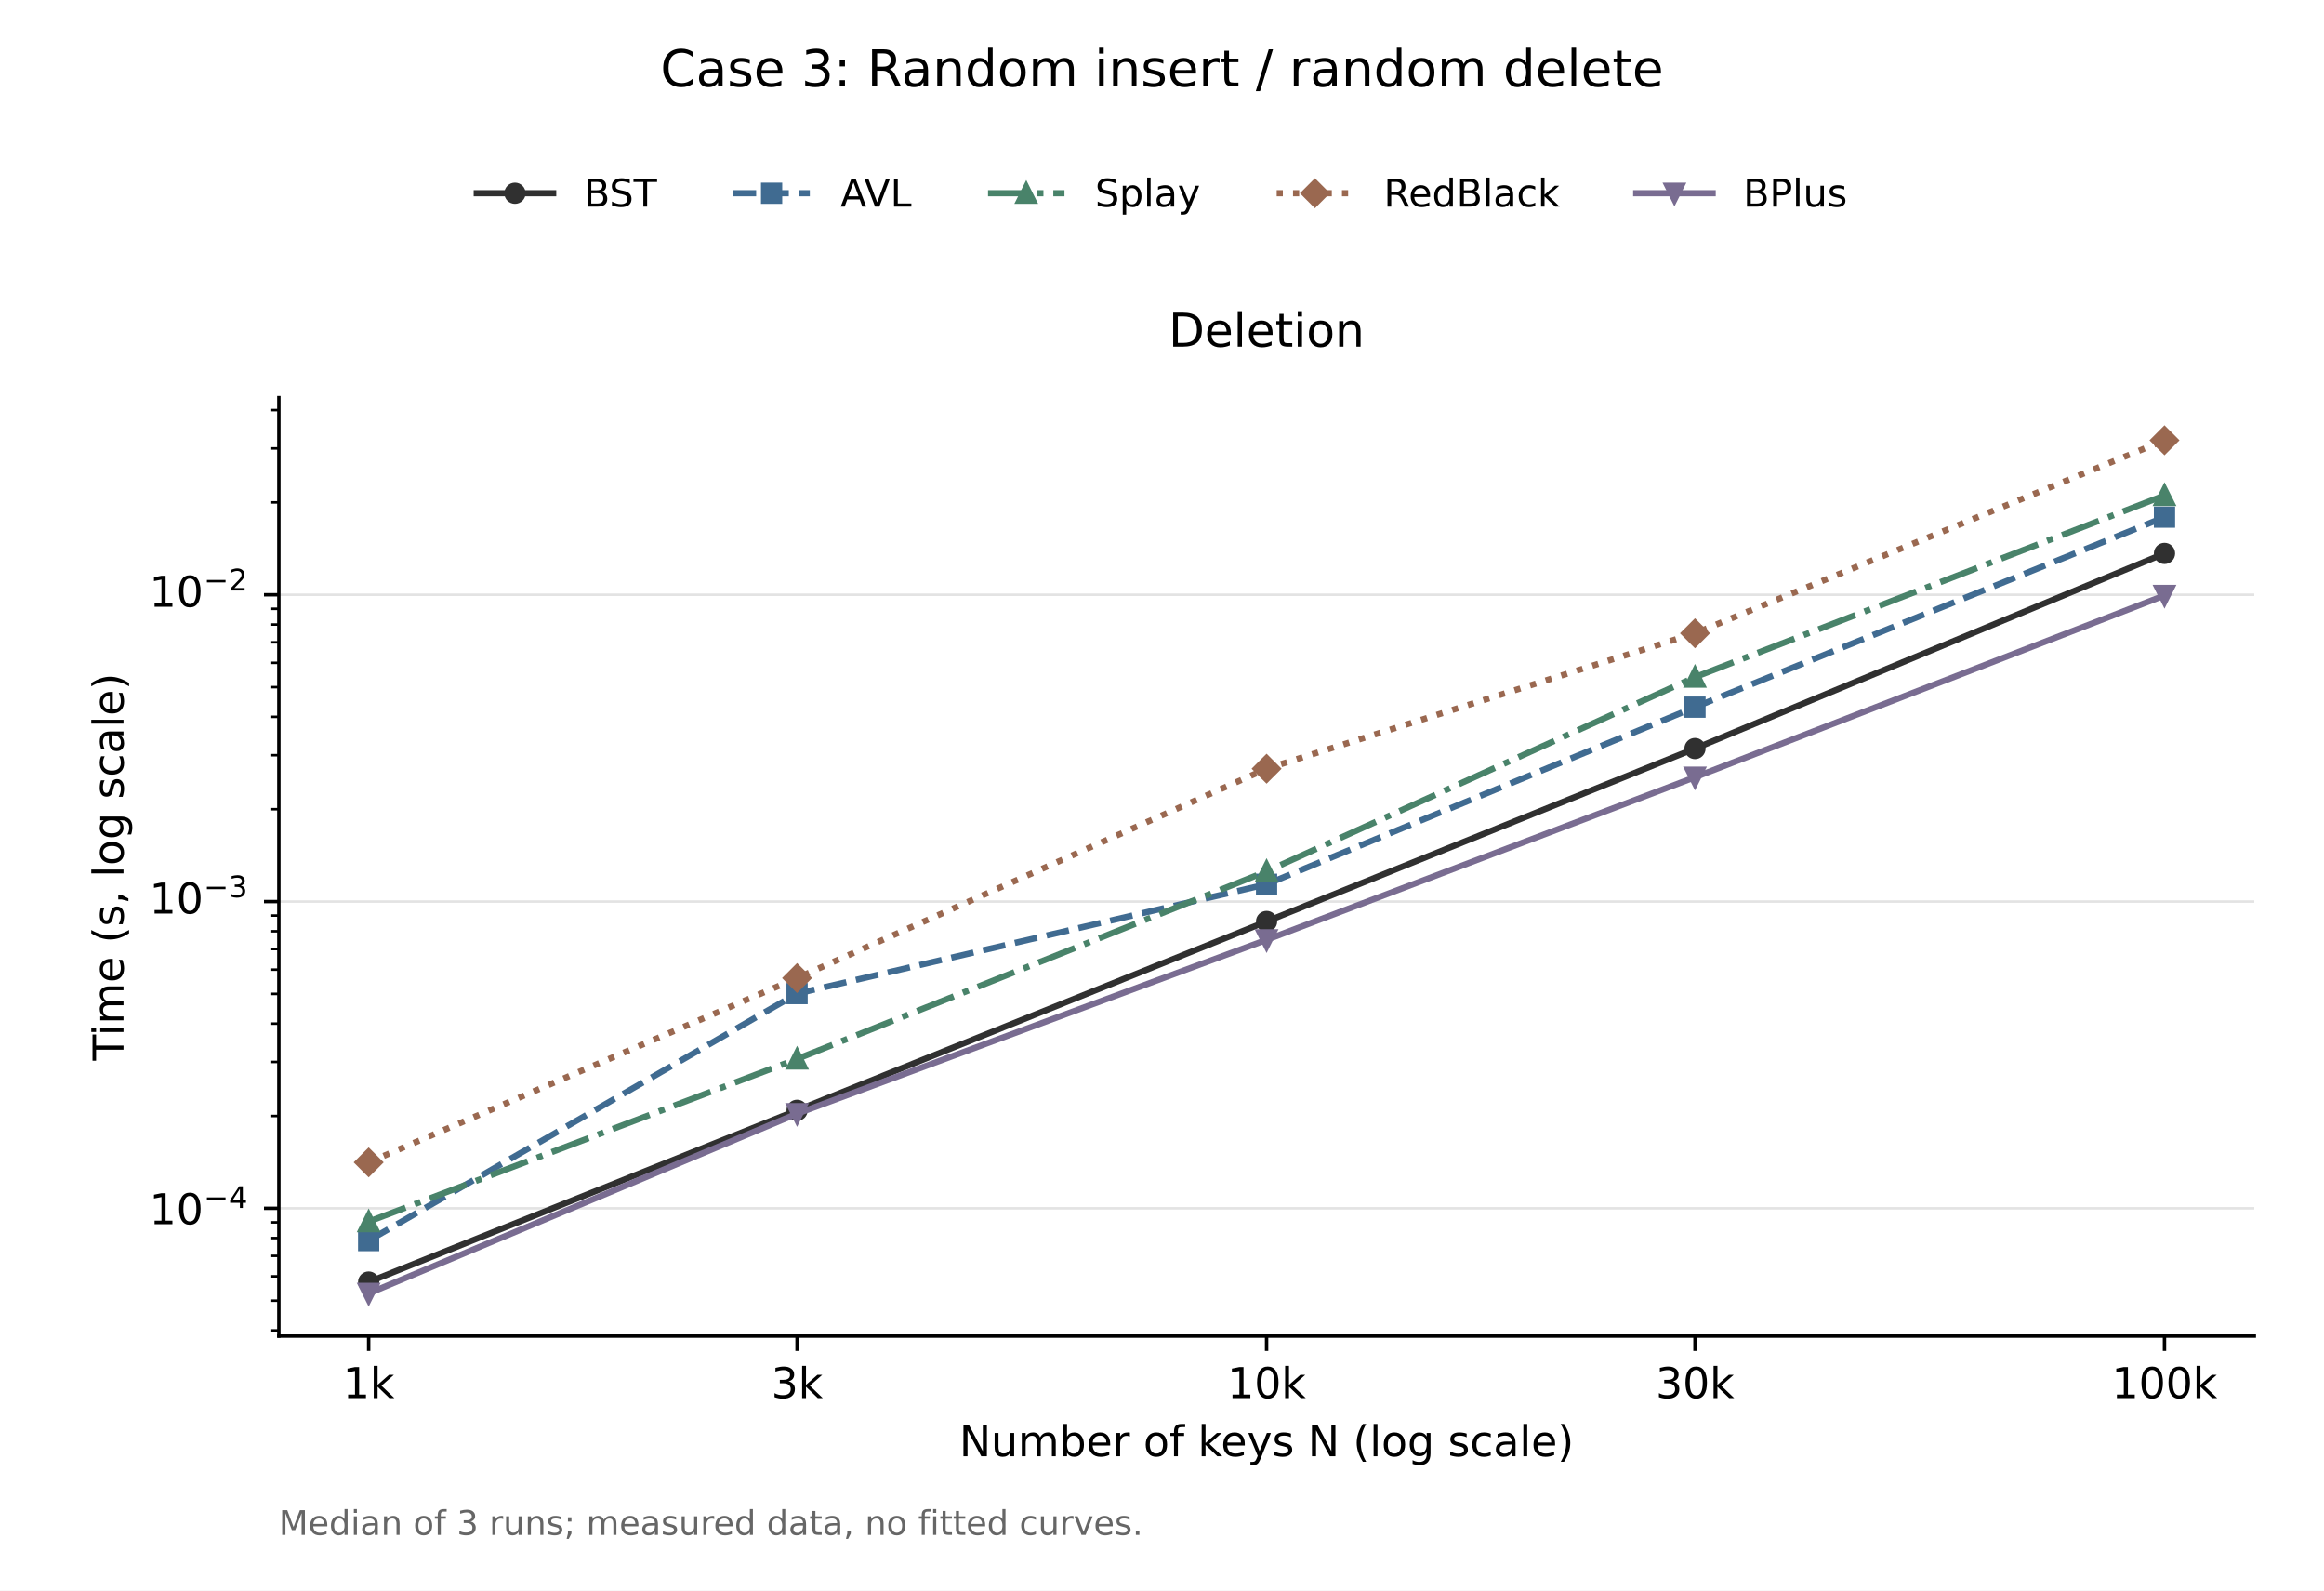
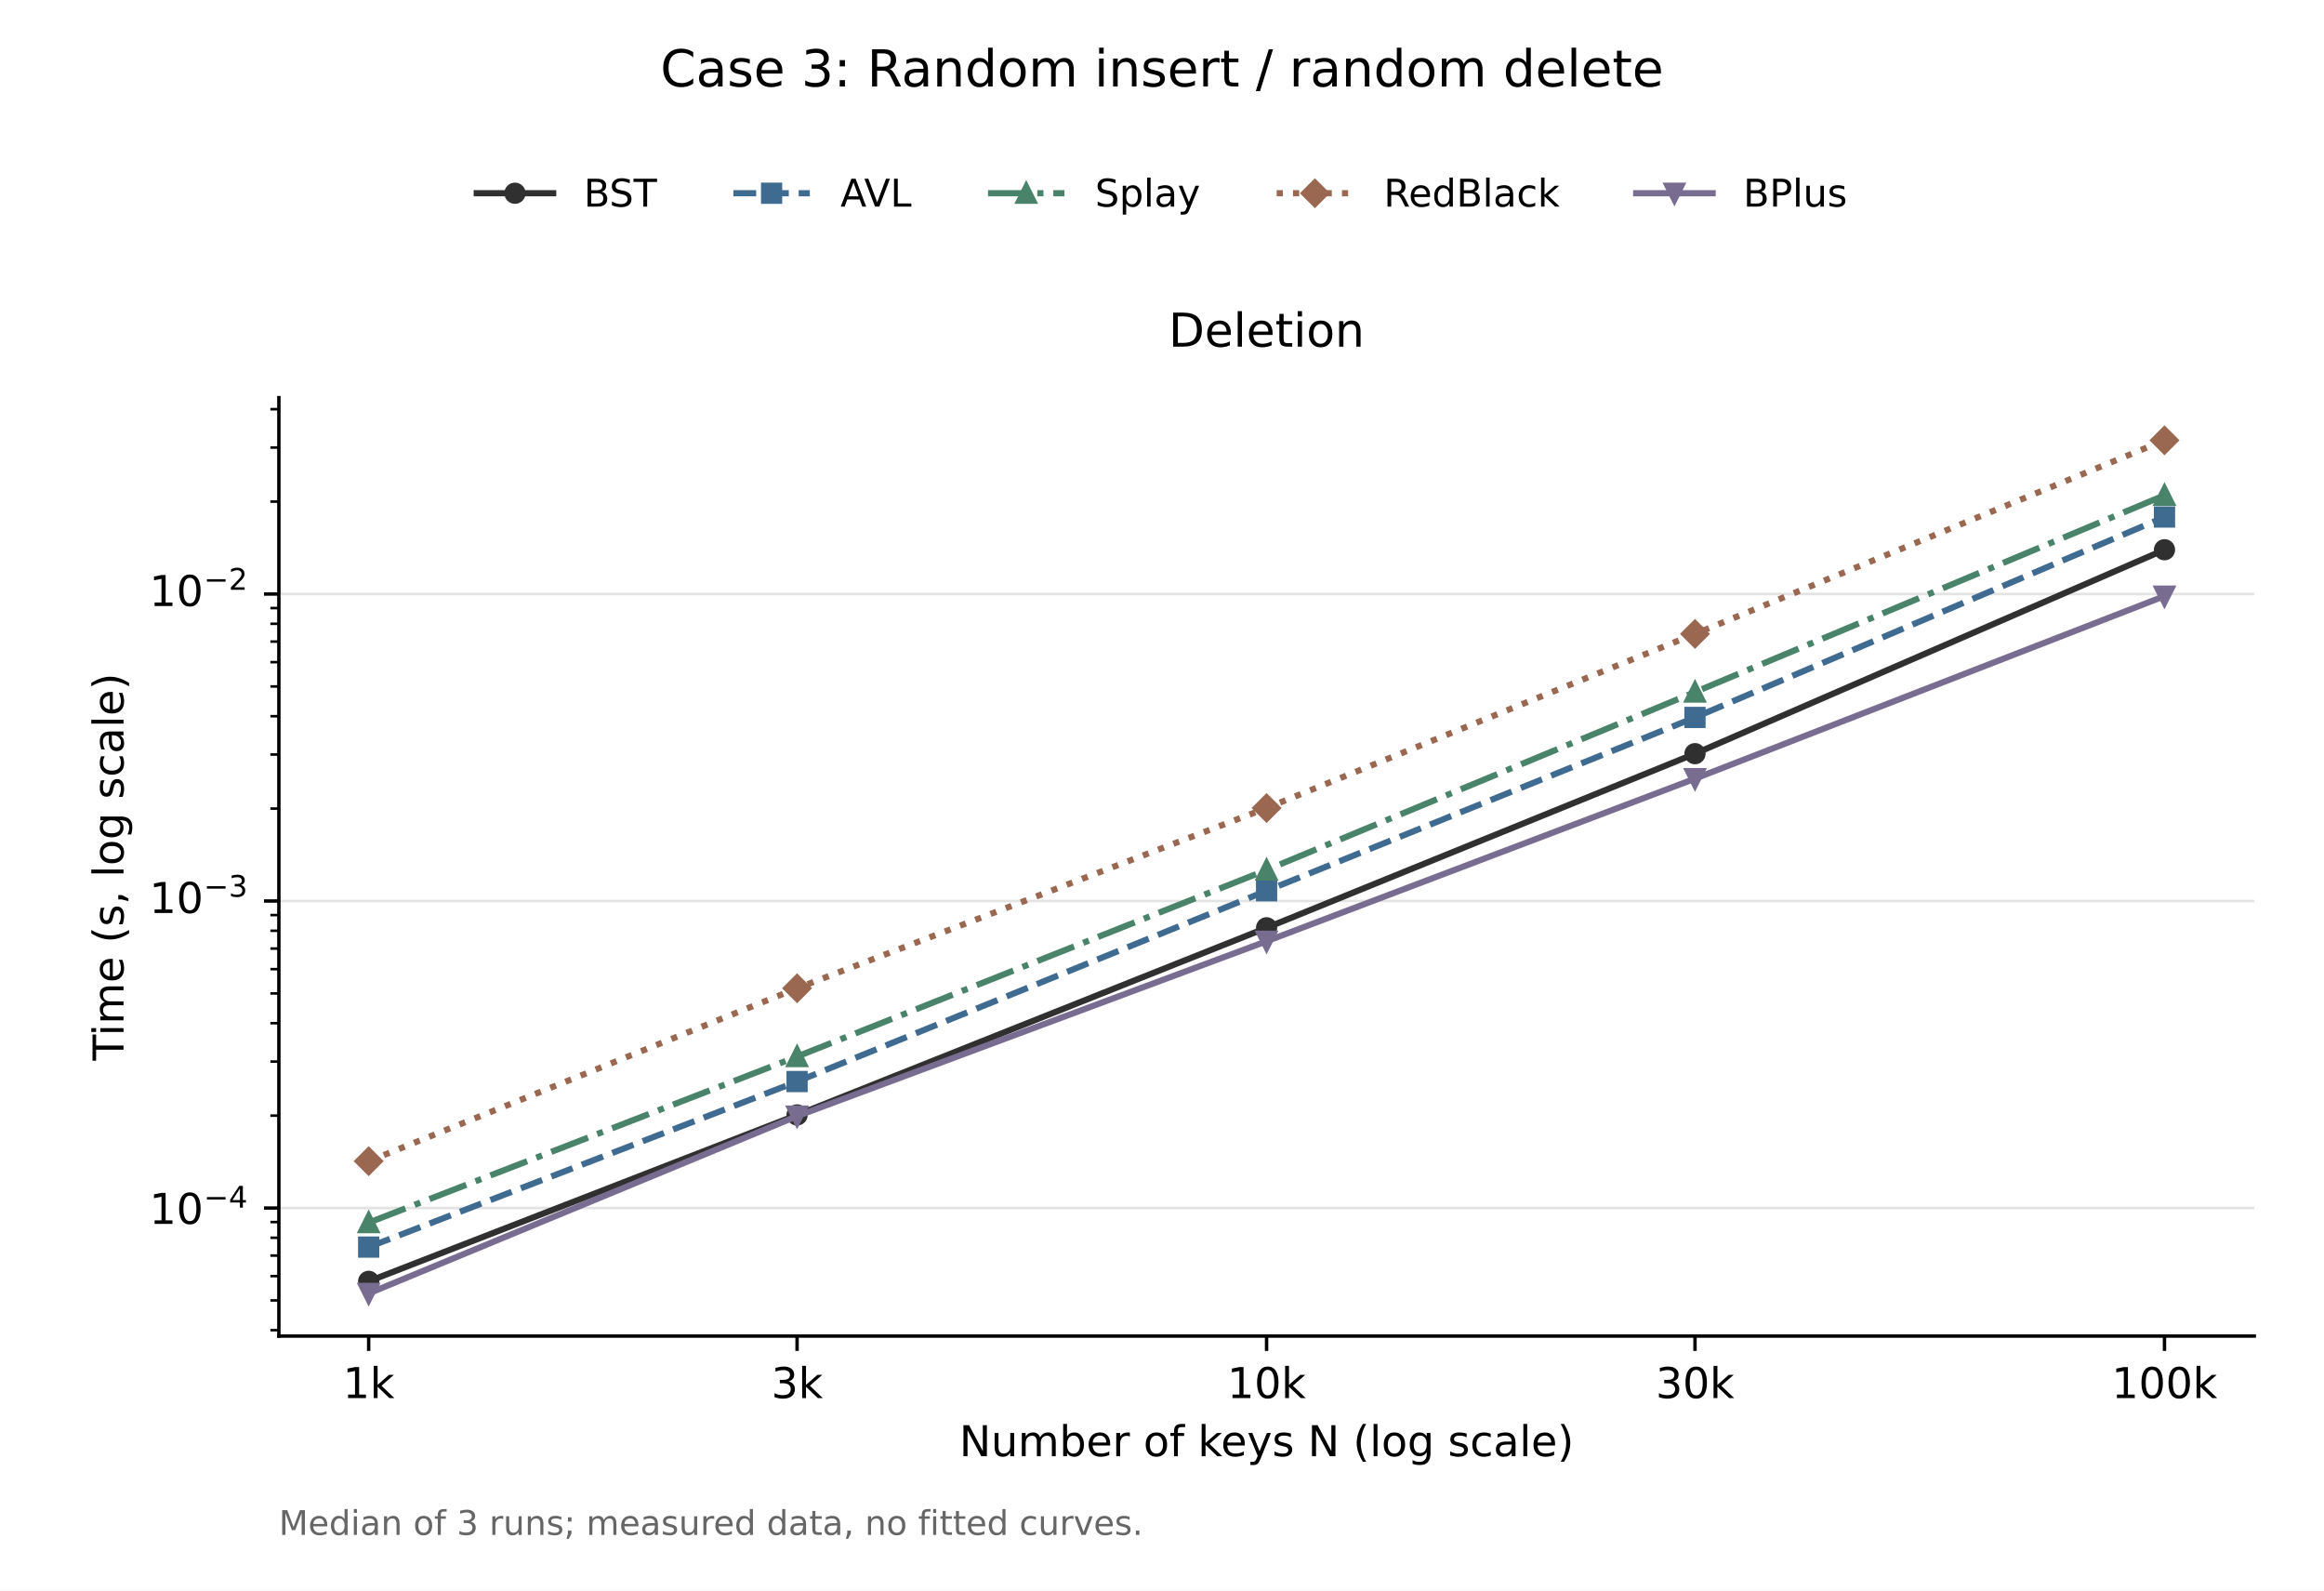
<svg xmlns="http://www.w3.org/2000/svg" xmlns:xlink="http://www.w3.org/1999/xlink" width="547.2pt" height="374.4pt" viewBox="0 0 547.2 374.4" version="1.1">
  <defs>
    <style type="text/css">*{stroke-linejoin: round; stroke-linecap: butt}</style>
  </defs>
  <g id="figure_1">
    <g id="patch_1">
      <path d="M 0 374.4  L 547.2 374.4  L 547.2 0  L 0 0  z " style="fill: #ffffff" />
    </g>
    <g id="axes_1">
      <g id="patch_2">
        <path d="M 65.664 314.496  L 530.784 314.496  L 530.784 93.6  L 65.664 93.6  z " style="fill: #ffffff" />
      </g>
      <g id="matplotlib.axis_1">
        <g id="xtick_1">
          <g id="line2d_1">
            <defs>
-               <path id="m5d70429631" d="M 0 0  L 0 3.5  " style="stroke: #000000; stroke-width: 0.8" />
+               <path id="m15f11f5111" d="M 0 0  L 0 3.5  " style="stroke: #000000; stroke-width: 0.8" />
            </defs>
            <g>
-               <use xlink:href="#m5d70429631" x="86.806" y="314.496" style="stroke: #000000; stroke-width: 0.8" />
+               <use xlink:href="#m15f11f5111" x="86.806" y="314.496" style="stroke: #000000; stroke-width: 0.8" />
            </g>
          </g>
          <g id="text_1">
            <text style="font-size: 10px; font-family: 'DejaVu Sans'; text-anchor: middle" x="86.806" y="329.094" transform="rotate(-0 86.80582 329.0944)">1k</text>
          </g>
        </g>
        <g id="xtick_2">
          <g id="line2d_2">
            <g>
-               <use xlink:href="#m5d70429631" x="187.678" y="314.496" style="stroke: #000000; stroke-width: 0.8" />
+               <use xlink:href="#m15f11f5111" x="187.678" y="314.496" style="stroke: #000000; stroke-width: 0.8" />
            </g>
          </g>
          <g id="text_2">
            <text style="font-size: 10px; font-family: 'DejaVu Sans'; text-anchor: middle" x="187.678" y="329.094" transform="rotate(-0 187.6779 329.0944)">3k</text>
          </g>
        </g>
        <g id="xtick_3">
          <g id="line2d_3">
            <g>
-               <use xlink:href="#m5d70429631" x="298.224" y="314.496" style="stroke: #000000; stroke-width: 0.8" />
+               <use xlink:href="#m15f11f5111" x="298.224" y="314.496" style="stroke: #000000; stroke-width: 0.8" />
            </g>
          </g>
          <g id="text_3">
            <text style="font-size: 10px; font-family: 'DejaVu Sans'; text-anchor: middle" x="298.224" y="329.094" transform="rotate(-0 298.224 329.0944)">10k</text>
          </g>
        </g>
        <g id="xtick_4">
          <g id="line2d_4">
            <g>
-               <use xlink:href="#m5d70429631" x="399.096" y="314.496" style="stroke: #000000; stroke-width: 0.8" />
+               <use xlink:href="#m15f11f5111" x="399.096" y="314.496" style="stroke: #000000; stroke-width: 0.8" />
            </g>
          </g>
          <g id="text_4">
            <text style="font-size: 10px; font-family: 'DejaVu Sans'; text-anchor: middle" x="399.096" y="329.094" transform="rotate(-0 399.0961 329.0944)">30k</text>
          </g>
        </g>
        <g id="xtick_5">
          <g id="line2d_5">
            <g>
-               <use xlink:href="#m5d70429631" x="509.642" y="314.496" style="stroke: #000000; stroke-width: 0.8" />
+               <use xlink:href="#m15f11f5111" x="509.642" y="314.496" style="stroke: #000000; stroke-width: 0.8" />
            </g>
          </g>
          <g id="text_5">
            <text style="font-size: 10px; font-family: 'DejaVu Sans'; text-anchor: middle" x="509.642" y="329.094" transform="rotate(-0 509.6422 329.0944)">100k</text>
          </g>
        </g>
        <g id="text_6">
          <text style="font-size: 10px; font-family: 'DejaVu Sans'; text-anchor: middle" x="298.224" y="342.773" transform="rotate(-0 298.224 342.7726)">Number of keys N (log scale)</text>
        </g>
      </g>
      <g id="matplotlib.axis_2">
        <g id="ytick_1">
          <g id="line2d_6">
-             <path d="M 65.664 284.426  L 530.784 284.426  " clip-path="url(#pf04140a4ff)" style="fill: none; stroke: #e3e3e3; stroke-width: 0.6; stroke-linecap: square" />
+             <path d="M 65.664 284.353  L 530.784 284.353  " clip-path="url(#p1db3805677)" style="fill: none; stroke: #e3e3e3; stroke-width: 0.6; stroke-linecap: square" />
          </g>
          <g id="line2d_7">
            <defs>
-               <path id="mf1272fd6ee" d="M 0 0  L -3.5 0  " style="stroke: #000000; stroke-width: 0.8" />
+               <path id="md9e3aaf15c" d="M 0 0  L -3.5 0  " style="stroke: #000000; stroke-width: 0.8" />
            </defs>
            <g>
-               <use xlink:href="#mf1272fd6ee" x="65.664" y="284.426" style="stroke: #000000; stroke-width: 0.8" />
+               <use xlink:href="#md9e3aaf15c" x="65.664" y="284.353" style="stroke: #000000; stroke-width: 0.8" />
            </g>
          </g>
          <g id="text_7">
-             <g transform="translate(35.164 288.2255)">
+             <g transform="translate(35.164 288.1519)">
              <text>
                <tspan x="0" y="-0.064" style="font-size: 10px; font-family: 'DejaVu Sans'">1</tspan>
                <tspan x="6.362" y="-0.064" style="font-size: 10px; font-family: 'DejaVu Sans'">0</tspan>
                <tspan x="12.82" y="-3.892" style="font-size: 7px; font-family: 'DejaVu Sans'">−</tspan>
                <tspan x="18.686" y="-3.892" style="font-size: 7px; font-family: 'DejaVu Sans'">4</tspan>
              </text>
            </g>
          </g>
        </g>
        <g id="ytick_2">
          <g id="line2d_8">
-             <path d="M 65.664 212.215  L 530.784 212.215  " clip-path="url(#pf04140a4ff)" style="fill: none; stroke: #e3e3e3; stroke-width: 0.6; stroke-linecap: square" />
+             <path d="M 65.664 212.09  L 530.784 212.09  " clip-path="url(#p1db3805677)" style="fill: none; stroke: #e3e3e3; stroke-width: 0.6; stroke-linecap: square" />
          </g>
          <g id="line2d_9">
            <g>
-               <use xlink:href="#mf1272fd6ee" x="65.664" y="212.215" style="stroke: #000000; stroke-width: 0.8" />
+               <use xlink:href="#md9e3aaf15c" x="65.664" y="212.09" style="stroke: #000000; stroke-width: 0.8" />
            </g>
          </g>
          <g id="text_8">
-             <g transform="translate(35.164 216.0141)">
+             <g transform="translate(35.164 215.8895)">
              <text>
                <tspan x="0" y="-0.977" style="font-size: 10px; font-family: 'DejaVu Sans'">1</tspan>
                <tspan x="6.362" y="-0.977" style="font-size: 10px; font-family: 'DejaVu Sans'">0</tspan>
                <tspan x="12.82" y="-4.805" style="font-size: 7px; font-family: 'DejaVu Sans'">−</tspan>
                <tspan x="18.686" y="-4.805" style="font-size: 7px; font-family: 'DejaVu Sans'">3</tspan>
              </text>
            </g>
          </g>
        </g>
        <g id="ytick_3">
          <g id="line2d_10">
-             <path d="M 65.664 140.004  L 530.784 140.004  " clip-path="url(#pf04140a4ff)" style="fill: none; stroke: #e3e3e3; stroke-width: 0.6; stroke-linecap: square" />
+             <path d="M 65.664 139.828  L 530.784 139.828  " clip-path="url(#p1db3805677)" style="fill: none; stroke: #e3e3e3; stroke-width: 0.6; stroke-linecap: square" />
          </g>
          <g id="line2d_11">
            <g>
-               <use xlink:href="#mf1272fd6ee" x="65.664" y="140.004" style="stroke: #000000; stroke-width: 0.8" />
+               <use xlink:href="#md9e3aaf15c" x="65.664" y="139.828" style="stroke: #000000; stroke-width: 0.8" />
            </g>
          </g>
          <g id="text_9">
-             <g transform="translate(35.164 143.8027)">
+             <g transform="translate(35.164 143.6271)">
              <text>
                <tspan x="0" y="-0.977" style="font-size: 10px; font-family: 'DejaVu Sans'">1</tspan>
                <tspan x="6.362" y="-0.977" style="font-size: 10px; font-family: 'DejaVu Sans'">0</tspan>
                <tspan x="12.82" y="-4.805" style="font-size: 7px; font-family: 'DejaVu Sans'">−</tspan>
                <tspan x="18.686" y="-4.805" style="font-size: 7px; font-family: 'DejaVu Sans'">2</tspan>
              </text>
            </g>
          </g>
        </g>
        <g id="ytick_4">
          <g id="line2d_12">
            <defs>
-               <path id="ma899b9d7d8" d="M 0 0  L -2 0  " style="stroke: #000000; stroke-width: 0.6" />
+               <path id="m5a0085d61e" d="M 0 0  L -2 0  " style="stroke: #000000; stroke-width: 0.6" />
            </defs>
            <g>
-               <use xlink:href="#ma899b9d7d8" x="65.664" y="313.162" style="stroke: #000000; stroke-width: 0.6" />
+               <use xlink:href="#m5a0085d61e" x="65.664" y="313.109" style="stroke: #000000; stroke-width: 0.6" />
            </g>
          </g>
        </g>
        <g id="ytick_5">
          <g id="line2d_13">
            <g>
-               <use xlink:href="#ma899b9d7d8" x="65.664" y="306.164" style="stroke: #000000; stroke-width: 0.6" />
+               <use xlink:href="#m5a0085d61e" x="65.664" y="306.106" style="stroke: #000000; stroke-width: 0.6" />
            </g>
          </g>
        </g>
        <g id="ytick_6">
          <g id="line2d_14">
            <g>
-               <use xlink:href="#ma899b9d7d8" x="65.664" y="300.446" style="stroke: #000000; stroke-width: 0.6" />
+               <use xlink:href="#m5a0085d61e" x="65.664" y="300.384" style="stroke: #000000; stroke-width: 0.6" />
            </g>
          </g>
        </g>
        <g id="ytick_7">
          <g id="line2d_15">
            <g>
-               <use xlink:href="#ma899b9d7d8" x="65.664" y="295.612" style="stroke: #000000; stroke-width: 0.6" />
+               <use xlink:href="#m5a0085d61e" x="65.664" y="295.546" style="stroke: #000000; stroke-width: 0.6" />
            </g>
          </g>
        </g>
        <g id="ytick_8">
          <g id="line2d_16">
            <g>
-               <use xlink:href="#ma899b9d7d8" x="65.664" y="291.424" style="stroke: #000000; stroke-width: 0.6" />
+               <use xlink:href="#m5a0085d61e" x="65.664" y="291.356" style="stroke: #000000; stroke-width: 0.6" />
            </g>
          </g>
        </g>
        <g id="ytick_9">
          <g id="line2d_17">
            <g>
-               <use xlink:href="#ma899b9d7d8" x="65.664" y="287.73" style="stroke: #000000; stroke-width: 0.6" />
+               <use xlink:href="#m5a0085d61e" x="65.664" y="287.659" style="stroke: #000000; stroke-width: 0.6" />
            </g>
          </g>
        </g>
        <g id="ytick_10">
          <g id="line2d_18">
            <g>
-               <use xlink:href="#ma899b9d7d8" x="65.664" y="262.688" style="stroke: #000000; stroke-width: 0.6" />
+               <use xlink:href="#m5a0085d61e" x="65.664" y="262.599" style="stroke: #000000; stroke-width: 0.6" />
            </g>
          </g>
        </g>
        <g id="ytick_11">
          <g id="line2d_19">
            <g>
-               <use xlink:href="#ma899b9d7d8" x="65.664" y="249.973" style="stroke: #000000; stroke-width: 0.6" />
+               <use xlink:href="#m5a0085d61e" x="65.664" y="249.875" style="stroke: #000000; stroke-width: 0.6" />
            </g>
          </g>
        </g>
        <g id="ytick_12">
          <g id="line2d_20">
            <g>
-               <use xlink:href="#ma899b9d7d8" x="65.664" y="240.951" style="stroke: #000000; stroke-width: 0.6" />
+               <use xlink:href="#m5a0085d61e" x="65.664" y="240.846" style="stroke: #000000; stroke-width: 0.6" />
            </g>
          </g>
        </g>
        <g id="ytick_13">
          <g id="line2d_21">
            <g>
-               <use xlink:href="#ma899b9d7d8" x="65.664" y="233.953" style="stroke: #000000; stroke-width: 0.6" />
+               <use xlink:href="#m5a0085d61e" x="65.664" y="233.843" style="stroke: #000000; stroke-width: 0.6" />
            </g>
          </g>
        </g>
        <g id="ytick_14">
          <g id="line2d_22">
            <g>
-               <use xlink:href="#ma899b9d7d8" x="65.664" y="228.235" style="stroke: #000000; stroke-width: 0.6" />
+               <use xlink:href="#m5a0085d61e" x="65.664" y="228.122" style="stroke: #000000; stroke-width: 0.6" />
            </g>
          </g>
        </g>
        <g id="ytick_15">
          <g id="line2d_23">
            <g>
-               <use xlink:href="#ma899b9d7d8" x="65.664" y="223.401" style="stroke: #000000; stroke-width: 0.6" />
+               <use xlink:href="#m5a0085d61e" x="65.664" y="223.284" style="stroke: #000000; stroke-width: 0.6" />
            </g>
          </g>
        </g>
        <g id="ytick_16">
          <g id="line2d_24">
            <g>
-               <use xlink:href="#ma899b9d7d8" x="65.664" y="219.213" style="stroke: #000000; stroke-width: 0.6" />
+               <use xlink:href="#m5a0085d61e" x="65.664" y="219.093" style="stroke: #000000; stroke-width: 0.6" />
            </g>
          </g>
        </g>
        <g id="ytick_17">
          <g id="line2d_25">
            <g>
-               <use xlink:href="#ma899b9d7d8" x="65.664" y="215.519" style="stroke: #000000; stroke-width: 0.6" />
+               <use xlink:href="#m5a0085d61e" x="65.664" y="215.397" style="stroke: #000000; stroke-width: 0.6" />
            </g>
          </g>
        </g>
        <g id="ytick_18">
          <g id="line2d_26">
            <g>
-               <use xlink:href="#ma899b9d7d8" x="65.664" y="190.477" style="stroke: #000000; stroke-width: 0.6" />
+               <use xlink:href="#m5a0085d61e" x="65.664" y="190.337" style="stroke: #000000; stroke-width: 0.6" />
            </g>
          </g>
        </g>
        <g id="ytick_19">
          <g id="line2d_27">
            <g>
-               <use xlink:href="#ma899b9d7d8" x="65.664" y="177.761" style="stroke: #000000; stroke-width: 0.6" />
+               <use xlink:href="#m5a0085d61e" x="65.664" y="177.612" style="stroke: #000000; stroke-width: 0.6" />
            </g>
          </g>
        </g>
        <g id="ytick_20">
          <g id="line2d_28">
            <g>
-               <use xlink:href="#ma899b9d7d8" x="65.664" y="168.739" style="stroke: #000000; stroke-width: 0.6" />
+               <use xlink:href="#m5a0085d61e" x="65.664" y="168.584" style="stroke: #000000; stroke-width: 0.6" />
            </g>
          </g>
        </g>
        <g id="ytick_21">
          <g id="line2d_29">
            <g>
-               <use xlink:href="#ma899b9d7d8" x="65.664" y="161.741" style="stroke: #000000; stroke-width: 0.6" />
+               <use xlink:href="#m5a0085d61e" x="65.664" y="161.581" style="stroke: #000000; stroke-width: 0.6" />
            </g>
          </g>
        </g>
        <g id="ytick_22">
          <g id="line2d_30">
            <g>
-               <use xlink:href="#ma899b9d7d8" x="65.664" y="156.024" style="stroke: #000000; stroke-width: 0.6" />
+               <use xlink:href="#m5a0085d61e" x="65.664" y="155.859" style="stroke: #000000; stroke-width: 0.6" />
            </g>
          </g>
        </g>
        <g id="ytick_23">
          <g id="line2d_31">
            <g>
-               <use xlink:href="#ma899b9d7d8" x="65.664" y="151.189" style="stroke: #000000; stroke-width: 0.6" />
+               <use xlink:href="#m5a0085d61e" x="65.664" y="151.021" style="stroke: #000000; stroke-width: 0.6" />
            </g>
          </g>
        </g>
        <g id="ytick_24">
          <g id="line2d_32">
            <g>
-               <use xlink:href="#ma899b9d7d8" x="65.664" y="147.002" style="stroke: #000000; stroke-width: 0.6" />
+               <use xlink:href="#m5a0085d61e" x="65.664" y="146.831" style="stroke: #000000; stroke-width: 0.6" />
            </g>
          </g>
        </g>
        <g id="ytick_25">
          <g id="line2d_33">
            <g>
-               <use xlink:href="#ma899b9d7d8" x="65.664" y="143.308" style="stroke: #000000; stroke-width: 0.6" />
+               <use xlink:href="#m5a0085d61e" x="65.664" y="143.134" style="stroke: #000000; stroke-width: 0.6" />
            </g>
          </g>
        </g>
        <g id="ytick_26">
          <g id="line2d_34">
            <g>
-               <use xlink:href="#ma899b9d7d8" x="65.664" y="118.266" style="stroke: #000000; stroke-width: 0.6" />
+               <use xlink:href="#m5a0085d61e" x="65.664" y="118.075" style="stroke: #000000; stroke-width: 0.6" />
            </g>
          </g>
        </g>
        <g id="ytick_27">
          <g id="line2d_35">
            <g>
-               <use xlink:href="#ma899b9d7d8" x="65.664" y="105.55" style="stroke: #000000; stroke-width: 0.6" />
+               <use xlink:href="#m5a0085d61e" x="65.664" y="105.35" style="stroke: #000000; stroke-width: 0.6" />
            </g>
          </g>
        </g>
        <g id="ytick_28">
          <g id="line2d_36">
            <g>
-               <use xlink:href="#ma899b9d7d8" x="65.664" y="96.528" style="stroke: #000000; stroke-width: 0.6" />
+               <use xlink:href="#m5a0085d61e" x="65.664" y="96.322" style="stroke: #000000; stroke-width: 0.6" />
            </g>
          </g>
        </g>
        <g id="text_10">
          <text style="font-size: 10px; font-family: 'DejaVu Sans'; text-anchor: middle" x="29.084" y="204.048" transform="rotate(-90 29.08431 204.048)">Time (s, log scale)</text>
        </g>
      </g>
      <g id="line2d_37">
-         <path d="M 86.806 301.781  L 187.678 261.353  L 298.224 216.905  L 399.096 176.198  L 509.642 130.273  " clip-path="url(#pf04140a4ff)" style="fill: none; stroke: #303030; stroke-width: 1.45; stroke-linecap: square" />
+         <path d="M 86.806 301.611  L 187.678 262.443  L 298.224 218.391  L 399.096 177.403  L 509.642 129.402  " clip-path="url(#p1db3805677)" style="fill: none; stroke: #303030; stroke-width: 1.45; stroke-linecap: square" />
        <defs>
-           <path id="m49372e3281" d="M 0 2  C 0.53 2 1.039 1.789 1.414 1.414  C 1.789 1.039 2 0.53 2 0  C 2 -0.53 1.789 -1.039 1.414 -1.414  C 1.039 -1.789 0.53 -2 0 -2  C -0.53 -2 -1.039 -1.789 -1.414 -1.414  C -1.789 -1.039 -2 -0.53 -2 0  C -2 0.53 -1.789 1.039 -1.414 1.414  C -1.039 1.789 -0.53 2 0 2  z " style="stroke: #303030" />
+           <path id="me9e66c2011" d="M 0 2  C 0.53 2 1.039 1.789 1.414 1.414  C 1.789 1.039 2 0.53 2 0  C 2 -0.53 1.789 -1.039 1.414 -1.414  C 1.039 -1.789 0.53 -2 0 -2  C -0.53 -2 -1.039 -1.789 -1.414 -1.414  C -1.789 -1.039 -2 -0.53 -2 0  C -2 0.53 -1.789 1.039 -1.414 1.414  C -1.039 1.789 -0.53 2 0 2  z " style="stroke: #303030" />
        </defs>
-         <g clip-path="url(#pf04140a4ff)">
-           <use xlink:href="#m49372e3281" x="86.806" y="301.781" style="fill: #303030; stroke: #303030" />
-           <use xlink:href="#m49372e3281" x="187.678" y="261.353" style="fill: #303030; stroke: #303030" />
-           <use xlink:href="#m49372e3281" x="298.224" y="216.905" style="fill: #303030; stroke: #303030" />
-           <use xlink:href="#m49372e3281" x="399.096" y="176.198" style="fill: #303030; stroke: #303030" />
-           <use xlink:href="#m49372e3281" x="509.642" y="130.273" style="fill: #303030; stroke: #303030" />
+         <g clip-path="url(#p1db3805677)">
+           <use xlink:href="#me9e66c2011" x="86.806" y="301.611" style="fill: #303030; stroke: #303030" />
+           <use xlink:href="#me9e66c2011" x="187.678" y="262.443" style="fill: #303030; stroke: #303030" />
+           <use xlink:href="#me9e66c2011" x="298.224" y="218.391" style="fill: #303030; stroke: #303030" />
+           <use xlink:href="#me9e66c2011" x="399.096" y="177.403" style="fill: #303030; stroke: #303030" />
+           <use xlink:href="#me9e66c2011" x="509.642" y="129.402" style="fill: #303030; stroke: #303030" />
        </g>
      </g>
      <g id="line2d_38">
-         <path d="M 86.806 292.018  L 187.678 233.884  L 298.224 208.15  L 399.096 166.457  L 509.642 121.727  " clip-path="url(#pf04140a4ff)" style="fill: none; stroke-dasharray: 5.365,2.32; stroke-dashoffset: 0; stroke: #406b91; stroke-width: 1.45" />
+         <path d="M 86.806 293.549  L 187.678 254.584  L 298.224 209.675  L 399.096 168.875  L 509.642 121.701  " clip-path="url(#p1db3805677)" style="fill: none; stroke-dasharray: 5.365,2.32; stroke-dashoffset: 0; stroke: #406b91; stroke-width: 1.45" />
        <defs>
-           <path id="mac7d8c596a" d="M -2 2  L 2 2  L 2 -2  L -2 -2  z " style="stroke: #406b91; stroke-linejoin: miter" />
+           <path id="mc58029f83b" d="M -2 2  L 2 2  L 2 -2  L -2 -2  z " style="stroke: #406b91; stroke-linejoin: miter" />
        </defs>
-         <g clip-path="url(#pf04140a4ff)">
-           <use xlink:href="#mac7d8c596a" x="86.806" y="292.018" style="fill: #406b91; stroke: #406b91; stroke-linejoin: miter" />
-           <use xlink:href="#mac7d8c596a" x="187.678" y="233.884" style="fill: #406b91; stroke: #406b91; stroke-linejoin: miter" />
-           <use xlink:href="#mac7d8c596a" x="298.224" y="208.15" style="fill: #406b91; stroke: #406b91; stroke-linejoin: miter" />
-           <use xlink:href="#mac7d8c596a" x="399.096" y="166.457" style="fill: #406b91; stroke: #406b91; stroke-linejoin: miter" />
-           <use xlink:href="#mac7d8c596a" x="509.642" y="121.727" style="fill: #406b91; stroke: #406b91; stroke-linejoin: miter" />
+         <g clip-path="url(#p1db3805677)">
+           <use xlink:href="#mc58029f83b" x="86.806" y="293.549" style="fill: #406b91; stroke: #406b91; stroke-linejoin: miter" />
+           <use xlink:href="#mc58029f83b" x="187.678" y="254.584" style="fill: #406b91; stroke: #406b91; stroke-linejoin: miter" />
+           <use xlink:href="#mc58029f83b" x="298.224" y="209.675" style="fill: #406b91; stroke: #406b91; stroke-linejoin: miter" />
+           <use xlink:href="#mc58029f83b" x="399.096" y="168.875" style="fill: #406b91; stroke: #406b91; stroke-linejoin: miter" />
+           <use xlink:href="#mc58029f83b" x="509.642" y="121.701" style="fill: #406b91; stroke: #406b91; stroke-linejoin: miter" />
        </g>
      </g>
      <g id="line2d_39">
-         <path d="M 86.806 287.557  L 187.678 249.27  L 298.224 205.112  L 399.096 159.386  L 509.642 116.618  " clip-path="url(#pf04140a4ff)" style="fill: none; stroke-dasharray: 9.28,2.32,1.45,2.32; stroke-dashoffset: 0; stroke: #49836a; stroke-width: 1.45" />
+         <path d="M 86.806 287.799  L 187.678 248.704  L 298.224 204.773  L 399.096 162.906  L 509.642 116.583  " clip-path="url(#p1db3805677)" style="fill: none; stroke-dasharray: 9.28,2.32,1.45,2.32; stroke-dashoffset: 0; stroke: #49836a; stroke-width: 1.45" />
        <defs>
-           <path id="mced94952ee" d="M 0 -2  L -2 2  L 2 2  z " style="stroke: #49836a; stroke-linejoin: miter" />
+           <path id="m7fc935c5f7" d="M 0 -2  L -2 2  L 2 2  z " style="stroke: #49836a; stroke-linejoin: miter" />
        </defs>
-         <g clip-path="url(#pf04140a4ff)">
-           <use xlink:href="#mced94952ee" x="86.806" y="287.557" style="fill: #49836a; stroke: #49836a; stroke-linejoin: miter" />
-           <use xlink:href="#mced94952ee" x="187.678" y="249.27" style="fill: #49836a; stroke: #49836a; stroke-linejoin: miter" />
-           <use xlink:href="#mced94952ee" x="298.224" y="205.112" style="fill: #49836a; stroke: #49836a; stroke-linejoin: miter" />
-           <use xlink:href="#mced94952ee" x="399.096" y="159.386" style="fill: #49836a; stroke: #49836a; stroke-linejoin: miter" />
-           <use xlink:href="#mced94952ee" x="509.642" y="116.618" style="fill: #49836a; stroke: #49836a; stroke-linejoin: miter" />
+         <g clip-path="url(#p1db3805677)">
+           <use xlink:href="#m7fc935c5f7" x="86.806" y="287.799" style="fill: #49836a; stroke: #49836a; stroke-linejoin: miter" />
+           <use xlink:href="#m7fc935c5f7" x="187.678" y="248.704" style="fill: #49836a; stroke: #49836a; stroke-linejoin: miter" />
+           <use xlink:href="#m7fc935c5f7" x="298.224" y="204.773" style="fill: #49836a; stroke: #49836a; stroke-linejoin: miter" />
+           <use xlink:href="#m7fc935c5f7" x="399.096" y="162.906" style="fill: #49836a; stroke: #49836a; stroke-linejoin: miter" />
+           <use xlink:href="#m7fc935c5f7" x="509.642" y="116.583" style="fill: #49836a; stroke: #49836a; stroke-linejoin: miter" />
        </g>
      </g>
      <g id="line2d_40">
-         <path d="M 86.806 273.607  L 187.678 230.225  L 298.224 180.944  L 399.096 149.065  L 509.642 103.641  " clip-path="url(#pf04140a4ff)" style="fill: none; stroke-dasharray: 1.45,2.393; stroke-dashoffset: 0; stroke: #9a6850; stroke-width: 1.45" />
+         <path d="M 86.806 273.326  L 187.678 232.625  L 298.224 190.201  L 399.096 149.216  L 509.642 103.641  " clip-path="url(#p1db3805677)" style="fill: none; stroke-dasharray: 1.45,2.393; stroke-dashoffset: 0; stroke: #9a6850; stroke-width: 1.45" />
        <defs>
-           <path id="md21c0ae41f" d="M 0 2.828  L 2.828 0  L 0 -2.828  L -2.828 0  z " style="stroke: #9a6850; stroke-linejoin: miter" />
+           <path id="md8c24b6ac1" d="M 0 2.828  L 2.828 0  L 0 -2.828  L -2.828 0  z " style="stroke: #9a6850; stroke-linejoin: miter" />
        </defs>
-         <g clip-path="url(#pf04140a4ff)">
-           <use xlink:href="#md21c0ae41f" x="86.806" y="273.607" style="fill: #9a6850; stroke: #9a6850; stroke-linejoin: miter" />
-           <use xlink:href="#md21c0ae41f" x="187.678" y="230.225" style="fill: #9a6850; stroke: #9a6850; stroke-linejoin: miter" />
-           <use xlink:href="#md21c0ae41f" x="298.224" y="180.944" style="fill: #9a6850; stroke: #9a6850; stroke-linejoin: miter" />
-           <use xlink:href="#md21c0ae41f" x="399.096" y="149.065" style="fill: #9a6850; stroke: #9a6850; stroke-linejoin: miter" />
-           <use xlink:href="#md21c0ae41f" x="509.642" y="103.641" style="fill: #9a6850; stroke: #9a6850; stroke-linejoin: miter" />
+         <g clip-path="url(#p1db3805677)">
+           <use xlink:href="#md8c24b6ac1" x="86.806" y="273.326" style="fill: #9a6850; stroke: #9a6850; stroke-linejoin: miter" />
+           <use xlink:href="#md8c24b6ac1" x="187.678" y="232.625" style="fill: #9a6850; stroke: #9a6850; stroke-linejoin: miter" />
+           <use xlink:href="#md8c24b6ac1" x="298.224" y="190.201" style="fill: #9a6850; stroke: #9a6850; stroke-linejoin: miter" />
+           <use xlink:href="#md8c24b6ac1" x="399.096" y="149.216" style="fill: #9a6850; stroke: #9a6850; stroke-linejoin: miter" />
+           <use xlink:href="#md8c24b6ac1" x="509.642" y="103.641" style="fill: #9a6850; stroke: #9a6850; stroke-linejoin: miter" />
        </g>
      </g>
      <g id="line2d_41">
-         <path d="M 86.806 304.455  L 187.678 262.144  L 298.224 221.22  L 399.096 182.946  L 509.642 140.16  " clip-path="url(#pf04140a4ff)" style="fill: none; stroke: #796c91; stroke-width: 1.45; stroke-linecap: square" />
+         <path d="M 86.806 304.455  L 187.678 262.725  L 298.224 221.557  L 399.096 183.284  L 509.642 140.319  " clip-path="url(#p1db3805677)" style="fill: none; stroke: #796c91; stroke-width: 1.45; stroke-linecap: square" />
        <defs>
-           <path id="m7194528250" d="M -0 2  L 2 -2  L -2 -2  z " style="stroke: #796c91; stroke-linejoin: miter" />
+           <path id="m0ca1d7e042" d="M -0 2  L 2 -2  L -2 -2  z " style="stroke: #796c91; stroke-linejoin: miter" />
        </defs>
-         <g clip-path="url(#pf04140a4ff)">
-           <use xlink:href="#m7194528250" x="86.806" y="304.455" style="fill: #796c91; stroke: #796c91; stroke-linejoin: miter" />
-           <use xlink:href="#m7194528250" x="187.678" y="262.144" style="fill: #796c91; stroke: #796c91; stroke-linejoin: miter" />
-           <use xlink:href="#m7194528250" x="298.224" y="221.22" style="fill: #796c91; stroke: #796c91; stroke-linejoin: miter" />
-           <use xlink:href="#m7194528250" x="399.096" y="182.946" style="fill: #796c91; stroke: #796c91; stroke-linejoin: miter" />
-           <use xlink:href="#m7194528250" x="509.642" y="140.16" style="fill: #796c91; stroke: #796c91; stroke-linejoin: miter" />
+         <g clip-path="url(#p1db3805677)">
+           <use xlink:href="#m0ca1d7e042" x="86.806" y="304.455" style="fill: #796c91; stroke: #796c91; stroke-linejoin: miter" />
+           <use xlink:href="#m0ca1d7e042" x="187.678" y="262.725" style="fill: #796c91; stroke: #796c91; stroke-linejoin: miter" />
+           <use xlink:href="#m0ca1d7e042" x="298.224" y="221.557" style="fill: #796c91; stroke: #796c91; stroke-linejoin: miter" />
+           <use xlink:href="#m0ca1d7e042" x="399.096" y="183.284" style="fill: #796c91; stroke: #796c91; stroke-linejoin: miter" />
+           <use xlink:href="#m0ca1d7e042" x="509.642" y="140.319" style="fill: #796c91; stroke: #796c91; stroke-linejoin: miter" />
        </g>
      </g>
      <g id="patch_3">
        <path d="M 65.664 314.496  L 65.664 93.6  " style="fill: none; stroke: #000000; stroke-width: 0.8; stroke-linejoin: miter; stroke-linecap: square" />
      </g>
      <g id="patch_4">
        <path d="M 65.664 314.496  L 530.784 314.496  " style="fill: none; stroke: #000000; stroke-width: 0.8; stroke-linejoin: miter; stroke-linecap: square" />
      </g>
      <g id="text_11">
        <text style="font-size: 11px; font-family: 'DejaVu Sans'; text-anchor: middle" x="298.224" y="81.6" transform="rotate(-0 298.224 81.6)">Deletion</text>
      </g>
    </g>
    <g id="text_12">
      <text style="font-size: 12px; font-family: 'DejaVu Sans'; text-anchor: middle" x="273.6" y="20.35" transform="rotate(-0 273.6 20.35012)">Case 3: Random insert / random delete</text>
    </g>
    <g id="text_13">
      <text style="font-size: 8px; font-family: 'DejaVu Sans'; text-anchor: start; fill: #666666" x="65.664" y="361.296" transform="rotate(-0 65.664 361.296)">Median of 3 runs; measured data, no fitted curves.</text>
    </g>
    <g id="legend_1">
      <g id="line2d_42">
        <path d="M 112.252 45.485  L 121.252 45.485  L 130.252 45.485  " style="fill: none; stroke: #303030; stroke-width: 1.45; stroke-linecap: square" />
        <g>
-           <use xlink:href="#m49372e3281" x="121.252" y="45.485" style="fill: #303030; stroke: #303030" />
+           <use xlink:href="#me9e66c2011" x="121.252" y="45.485" style="fill: #303030; stroke: #303030" />
        </g>
      </g>
      <g id="text_14">
        <text style="font-size: 9px; font-family: 'DejaVu Sans'; text-anchor: start" x="137.452" y="48.635" transform="rotate(-0 137.4518 48.63459)">BST</text>
      </g>
      <g id="line2d_43">
        <path d="M 172.68 45.485  L 181.68 45.485  L 190.68 45.485  " style="fill: none; stroke-dasharray: 5.365,2.32; stroke-dashoffset: 0; stroke: #406b91; stroke-width: 1.45" />
        <g>
-           <use xlink:href="#mac7d8c596a" x="181.68" y="45.485" style="fill: #406b91; stroke: #406b91; stroke-linejoin: miter" />
+           <use xlink:href="#mc58029f83b" x="181.68" y="45.485" style="fill: #406b91; stroke: #406b91; stroke-linejoin: miter" />
        </g>
      </g>
      <g id="text_15">
        <text style="font-size: 9px; font-family: 'DejaVu Sans'; text-anchor: start" x="197.88" y="48.635" transform="rotate(-0 197.8798 48.63459)">AVL</text>
      </g>
      <g id="line2d_44">
        <path d="M 232.634 45.485  L 241.634 45.485  L 250.634 45.485  " style="fill: none; stroke-dasharray: 9.28,2.32,1.45,2.32; stroke-dashoffset: 0; stroke: #49836a; stroke-width: 1.45" />
        <g>
-           <use xlink:href="#mced94952ee" x="241.634" y="45.485" style="fill: #49836a; stroke: #49836a; stroke-linejoin: miter" />
+           <use xlink:href="#m7fc935c5f7" x="241.634" y="45.485" style="fill: #49836a; stroke: #49836a; stroke-linejoin: miter" />
        </g>
      </g>
      <g id="text_16">
        <text style="font-size: 9px; font-family: 'DejaVu Sans'; text-anchor: start" x="257.834" y="48.635" transform="rotate(-0 257.8338 48.63459)">Splay</text>
      </g>
      <g id="line2d_45">
        <path d="M 300.604 45.485  L 309.604 45.485  L 318.604 45.485  " style="fill: none; stroke-dasharray: 1.45,2.393; stroke-dashoffset: 0; stroke: #9a6850; stroke-width: 1.45" />
        <g>
-           <use xlink:href="#md21c0ae41f" x="309.604" y="45.485" style="fill: #9a6850; stroke: #9a6850; stroke-linejoin: miter" />
+           <use xlink:href="#md8c24b6ac1" x="309.604" y="45.485" style="fill: #9a6850; stroke: #9a6850; stroke-linejoin: miter" />
        </g>
      </g>
      <g id="text_17">
        <text style="font-size: 9px; font-family: 'DejaVu Sans'; text-anchor: start" x="325.804" y="48.635" transform="rotate(-0 325.8035 48.63459)">RedBlack</text>
      </g>
      <g id="line2d_46">
        <path d="M 385.254 45.485  L 394.254 45.485  L 403.254 45.485  " style="fill: none; stroke: #796c91; stroke-width: 1.45; stroke-linecap: square" />
        <g>
-           <use xlink:href="#m7194528250" x="394.254" y="45.485" style="fill: #796c91; stroke: #796c91; stroke-linejoin: miter" />
+           <use xlink:href="#m0ca1d7e042" x="394.254" y="45.485" style="fill: #796c91; stroke: #796c91; stroke-linejoin: miter" />
        </g>
      </g>
      <g id="text_18">
        <text style="font-size: 9px; font-family: 'DejaVu Sans'; text-anchor: start" x="410.454" y="48.635" transform="rotate(-0 410.4541 48.63459)">BPlus</text>
      </g>
    </g>
  </g>
  <defs>
-     <clipPath id="pf04140a4ff">
+     <clipPath id="p1db3805677">
      <rect x="65.664" y="93.6" width="465.12" height="220.896" />
    </clipPath>
  </defs>
</svg>
